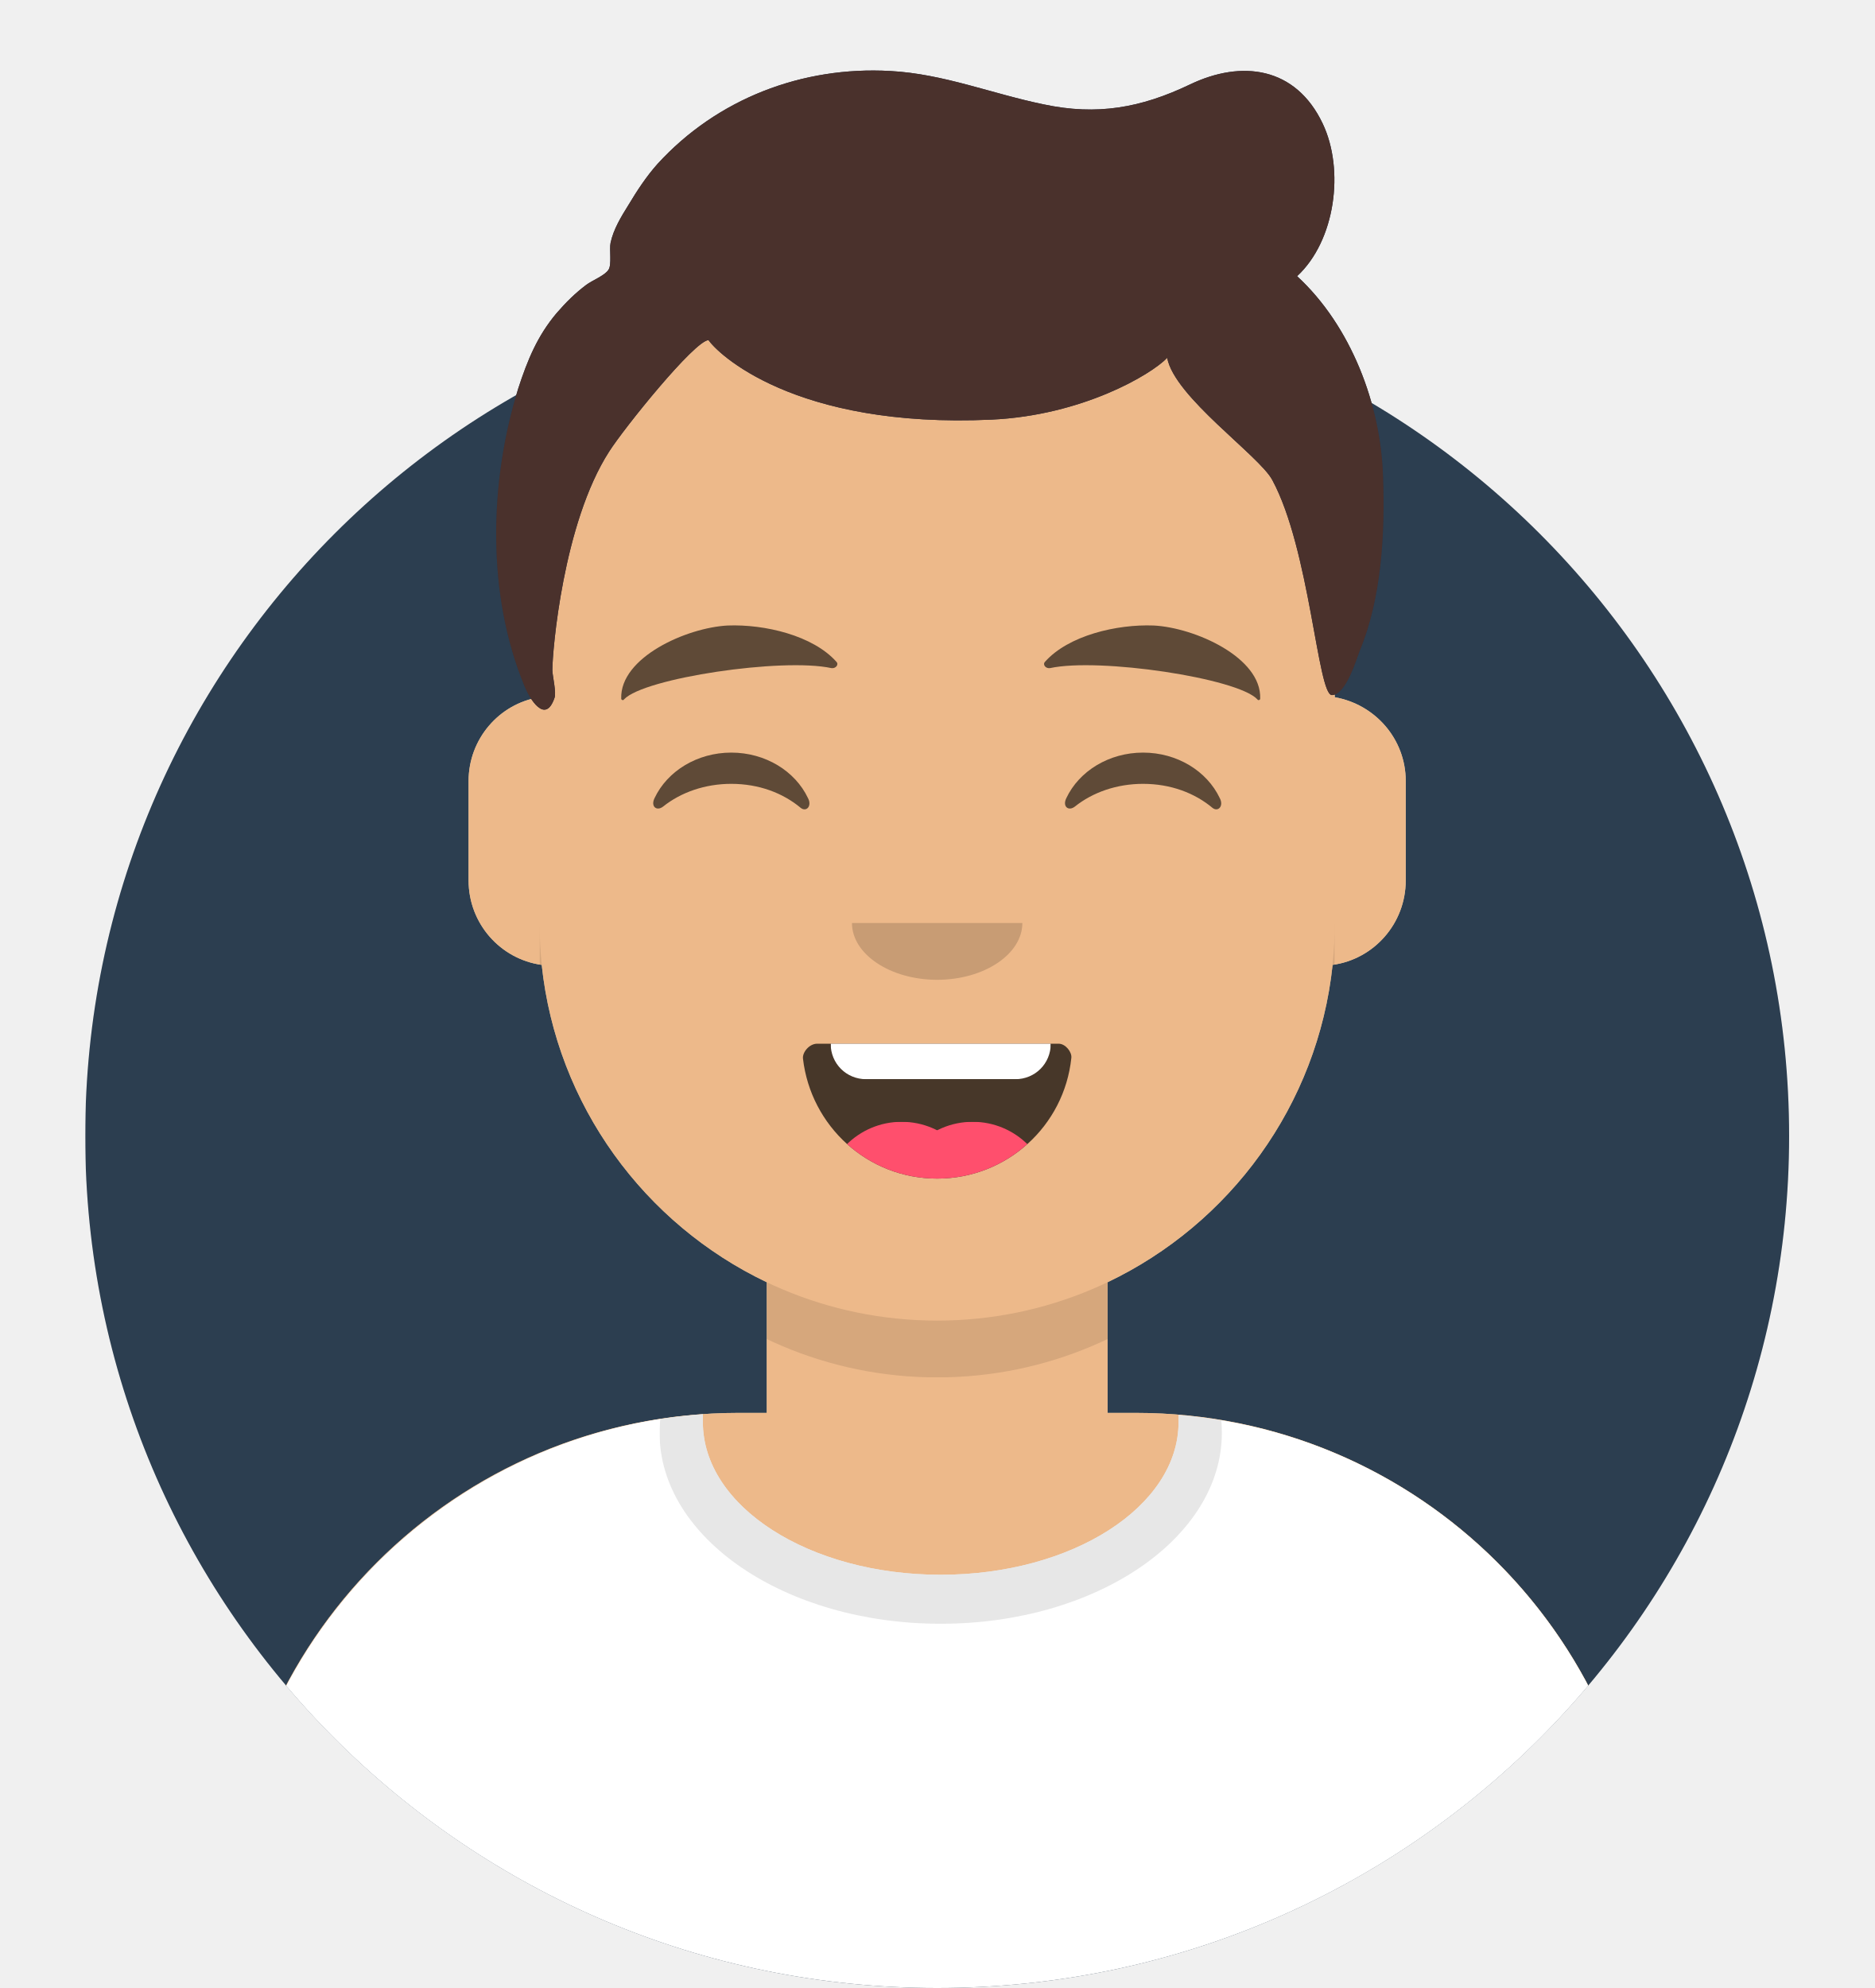
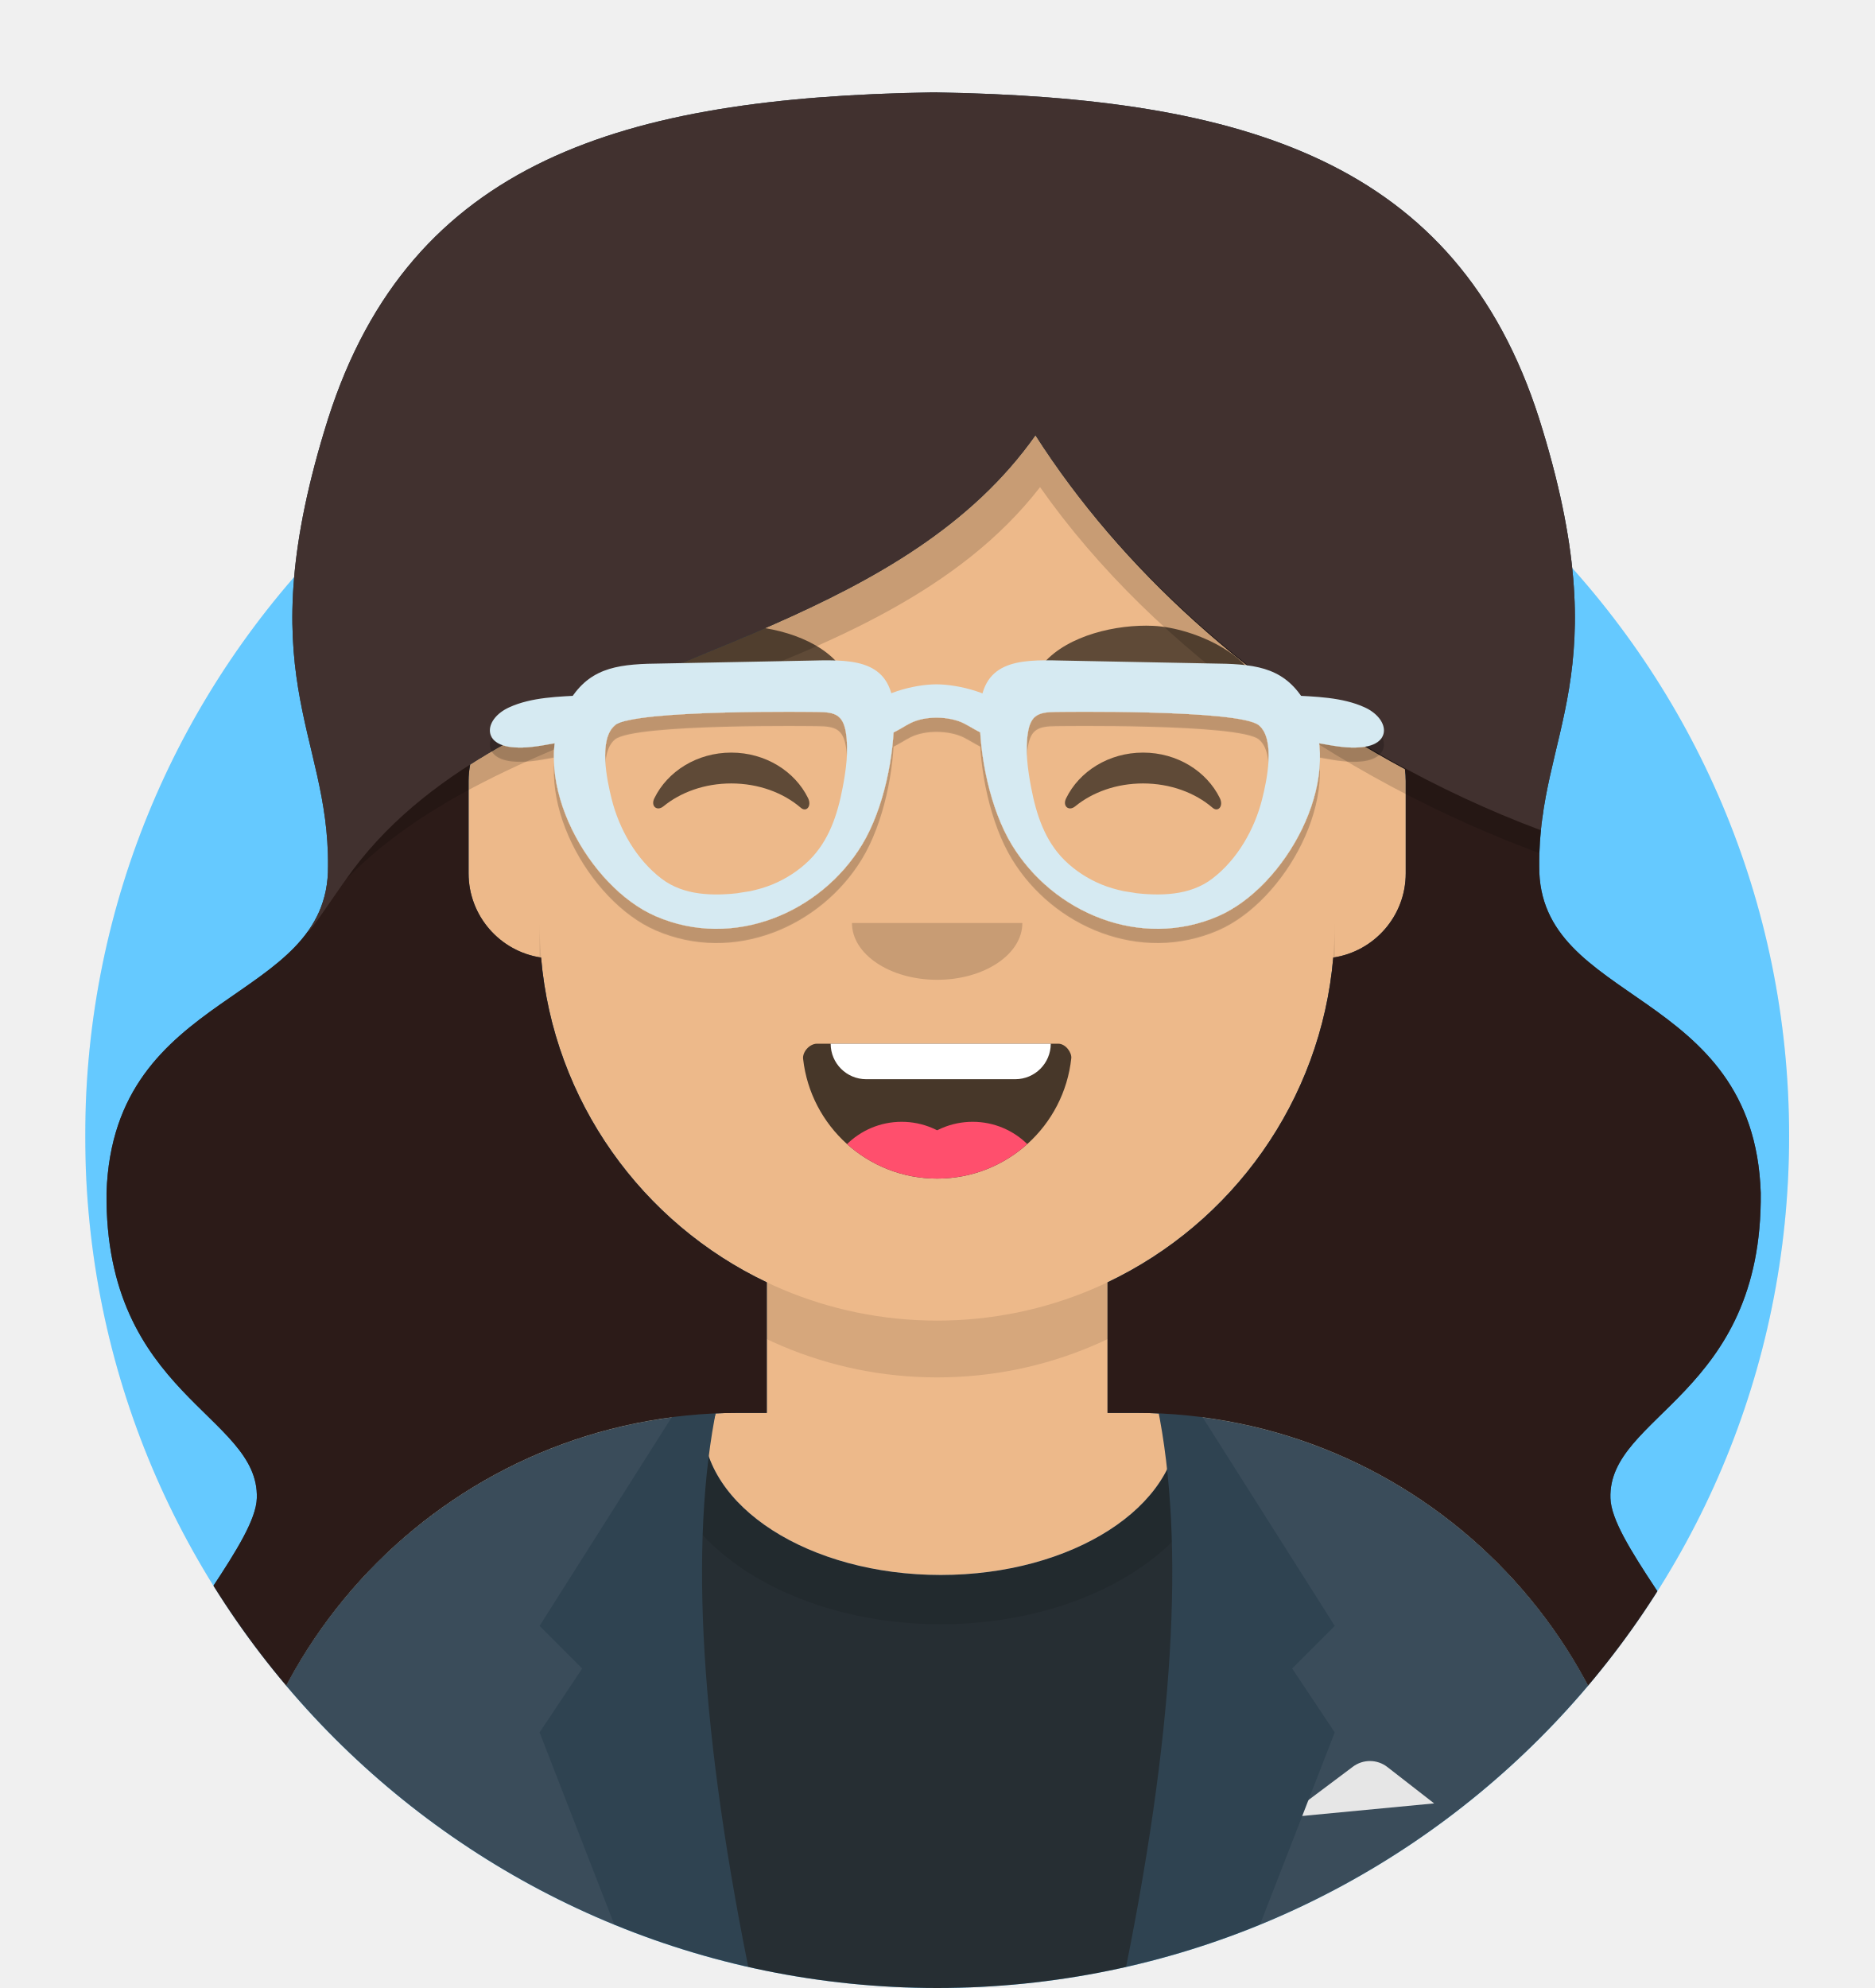
- <svg xmlns="http://www.w3.org/2000/svg" version="1.1" id="Layer_1" x="0px" y="0px" viewBox="0 0 264 280" style="enable-background:new 0 0 264 280;" xml:space="preserve">
-   <style type="text/css">
- 	.st0{fill-rule:evenodd;clip-rule:evenodd;fill:#E6E6E6;}
- 	.st1{filter:url(#Adobe_OpacityMaskFilter);}
- 	.st2{fill-rule:evenodd;clip-rule:evenodd;fill:#FFFFFF;}
- 	.st3{mask:url(#mask-2_1_);}
- 	.st4{fill-rule:evenodd;clip-rule:evenodd;fill:#2C3E50;}
- 	.st5{filter:url(#Adobe_OpacityMaskFilter_1_);}
- 	.st6{mask:url(#mask-4_1_);}
- 	.st7{fill-rule:evenodd;clip-rule:evenodd;fill:#D0C6AC;}
- 	.st8{filter:url(#Adobe_OpacityMaskFilter_2_);}
- 	.st9{mask:url(#mask-6_1_);}
- 	.st10{fill-rule:evenodd;clip-rule:evenodd;fill:#EDB98A;}
- 	.st11{filter:url(#Adobe_OpacityMaskFilter_3_);}
- 	.st12{mask:url(#mask-6_2_);fill-rule:evenodd;clip-rule:evenodd;fill-opacity:0.1;}
- 	.st13{filter:url(#Adobe_OpacityMaskFilter_4_);}
- 	.st14{mask:url(#react-mask-952_1_);}
- 	.st15{filter:url(#Adobe_OpacityMaskFilter_5_);}
- 	.st16{opacity:0.6;mask:url(#react-mask-952_2_);}
- 	.st17{fill-rule:evenodd;clip-rule:evenodd;fill-opacity:0.16;}
- 	.st18{fill-rule:evenodd;clip-rule:evenodd;fill-opacity:0.7;}
- 	.st19{filter:url(#Adobe_OpacityMaskFilter_6_);}
- 	.st20{mask:url(#react-mask-934_1_);fill-rule:evenodd;clip-rule:evenodd;fill:#FFFFFF;}
- 	.st21{filter:url(#Adobe_OpacityMaskFilter_7_);}
- 	.st22{mask:url(#react-mask-934_2_);}
- 	.st23{fill-rule:evenodd;clip-rule:evenodd;fill:#FF4F6D;}
- 	.st24{fill-rule:evenodd;clip-rule:evenodd;fill-opacity:0.6;}
- 	.st25{filter:url(#Adobe_OpacityMaskFilter_8_);}
- 	.st26{mask:url(#react-mask-925_1_);}
- 	.st27{fill-rule:evenodd;clip-rule:evenodd;fill:#28354B;}
- 	.st28{filter:url(#Adobe_OpacityMaskFilter_9_);}
- 	.st29{mask:url(#react-mask-924_1_);}
- 	.st30{fill-rule:evenodd;clip-rule:evenodd;fill:#4A312C;}
- </style>
-   <g>
-     <g transform="translate(-825, -1100)">
+ <svg xmlns="http://www.w3.org/2000/svg" xmlns:xlink="http://www.w3.org/1999/xlink" width="264px" height="280px" viewBox="0 0 264 280" version="1.1">
+   <defs>
+     <circle id="react-path-1" cx="120" cy="120" r="120" />
+     <path d="M12,160 C12,226.274 65.726,280 132,280 C198.274,280 252,226.274 252,160 L264,160 L264,-1.42108547e-14 L-3.19744231e-14,-1.42108547e-14 L-3.19744231e-14,160 L12,160 Z" id="react-path-2" />
+     <path d="M124,144.611 L124,163 L128,163 L128,163 C167.765,163 200,195.235 200,235 L200,244 L0,244 L0,235 C-4.86974701e-15,195.235 32.235,163 72,163 L72,163 L76,163 L76,144.611 C58.763,136.422 46.372,119.687 44.305,99.881 C38.48,99.058 34,94.052 34,88 L34,74 C34,68.054 38.325,63.118 44,62.166 L44,56 L44,56 C44,25.072 69.072,5.68137151e-15 100,0 L100,0 L100,0 C130.928,-5.68137151e-15 156,25.072 156,56 L156,62.166 C161.675,63.118 166,68.054 166,74 L166,88 C166,94.052 161.52,99.058 155.695,99.881 C153.628,119.687 141.237,136.422 124,144.611 Z" id="react-path-3" />
+   </defs>
+   <g id="Avataaar" stroke="none" stroke-width="1" fill="none" fill-rule="evenodd">
+     <g transform="translate(-825, -1100)" id="Avataaar/Circle">
      <g transform="translate(825, 1100)">
-         <g id="Circle" transform="translate(12, 40)">
-           <g id="Circle-Background">
-             <circle class="st0" cx="120" cy="120" r="120" />
-           </g>
-           <defs>
-             <filter id="Adobe_OpacityMaskFilter" filterUnits="userSpaceOnUse" x="0" y="0" width="240" height="240">
-               <feColorMatrix type="matrix" values="1 0 0 0 0  0 1 0 0 0  0 0 1 0 0  0 0 0 1 0" />
-             </filter>
-           </defs>
-           <mask maskUnits="userSpaceOnUse" x="0" y="0" width="240" height="240" id="mask-2_1_">
-             <g class="st1">
-               <circle id="path-1_1_" class="st2" cx="120" cy="120" r="120" />
-             </g>
+         <g id="Circle" stroke-width="1" fill-rule="evenodd" transform="translate(12, 40)">
+           <mask id="react-mask-4" fill="white">
+             <use xlink:href="#react-path-1" />
          </mask>
-           <g class="st3">
-             <rect class="st4" width="240" height="240" />
+           <use id="Circle-Background" fill="#E6E6E6" xlink:href="#react-path-1" />
+           <g id="Color/Palette/Blue-01" mask="url(#react-mask-4)" fill="#65C9FF">
+             <rect id="🖍Color" x="0" y="0" width="240" height="240" />
          </g>
        </g>
-         <g id="Mask">
- 			</g>
-         <defs>
-           <filter id="Adobe_OpacityMaskFilter_1_" filterUnits="userSpaceOnUse" x="-1" y="0" width="265" height="280">
-             <feColorMatrix type="matrix" values="1 0 0 0 0  0 1 0 0 0  0 0 1 0 0  0 0 0 1 0" />
-           </filter>
-         </defs>
-         <mask maskUnits="userSpaceOnUse" x="-1" y="0" width="265" height="280" id="mask-4_1_">
-           <g class="st5">
-             <path id="path-3_1_" class="st2" d="M12,160c0,66.3,53.7,120,120,120s120-53.7,120-120h12V0H0v160H12z" />
-           </g>
+         <mask id="react-mask-5" fill="white">
+           <use xlink:href="#react-path-2" />
        </mask>
-         <g id="Avataaar" class="st6">
+         <g id="Mask" />
+         <g id="Avataaar" stroke-width="1" fill-rule="evenodd" mask="url(#react-mask-5)">
          <g id="Body" transform="translate(32, 36)">
-             <g>
-               <path class="st7" d="M124,144.6V163h4l0,0c39.8,0,72,32.2,72,72v9H0v-9c0-39.8,32.2-72,72-72l0,0h4v-18.4        c-17.2-8.2-29.6-24.9-31.7-44.7C38.5,99.1,34,94.1,34,88V74c0-5.9,4.3-10.9,10-11.8V56l0,0c0-30.9,25.1-56,56-56l0,0l0,0        c30.9,0,56,25.1,56,56v6.2c5.7,1,10,5.9,10,11.8v14c0,6.1-4.5,11.1-10.3,11.9C153.6,119.7,141.2,136.4,124,144.6z" />
-             </g>
-             <defs>
-               <filter id="Adobe_OpacityMaskFilter_2_" filterUnits="userSpaceOnUse" x="-32" y="0" width="264" height="244">
-                 <feColorMatrix type="matrix" values="1 0 0 0 0  0 1 0 0 0  0 0 1 0 0  0 0 0 1 0" />
-               </filter>
-             </defs>
-             <mask maskUnits="userSpaceOnUse" x="-32" y="0" width="264" height="244" id="mask-6_1_">
-               <g class="st8">
-                 <path id="path-5_1_" class="st2" d="M124,144.6V163h4l0,0c39.8,0,72,32.2,72,72v9H0v-9c0-39.8,32.2-72,72-72l0,0h4v-18.4         c-17.2-8.2-29.6-24.9-31.7-44.7C38.5,99.1,34,94.1,34,88V74c0-5.9,4.3-10.9,10-11.8V56l0,0c0-30.9,25.1-56,56-56l0,0l0,0         c30.9,0,56,25.1,56,56v6.2c5.7,1,10,5.9,10,11.8v14c0,6.1-4.5,11.1-10.3,11.9C153.6,119.7,141.2,136.4,124,144.6z" />
-               </g>
+             <mask id="react-mask-6" fill="white">
+               <use xlink:href="#react-path-3" />
            </mask>
-             <g class="st9">
-               <g id="Color" transform="translate(-32, 0)">
-                 <rect class="st10" width="264" height="244" />
+             <use fill="#D0C6AC" xlink:href="#react-path-3" />
+             <g id="Skin/👶🏽-03-Brown" mask="url(#react-mask-6)" fill="#EDB98A">
+               <g transform="translate(0, 0)" id="Color">
+                 <rect x="0" y="0" width="264" height="280" />
              </g>
            </g>
+             <path d="M156,79 L156,102 C156,132.928 130.928,158 100,158 C69.072,158 44,132.928 44,102 L44,79 L44,94 C44,124.928 69.072,150 100,150 C130.928,150 156,124.928 156,94 L156,79 Z" id="Neck-Shadow" fill-opacity="0.1" fill="#000000" mask="url(#react-mask-6)" />
+           </g>
+           <g id="Clothing/Blazer-+-Shirt" transform="translate(0, 170)">
            <defs>
-               <filter id="Adobe_OpacityMaskFilter_3_" filterUnits="userSpaceOnUse" x="44" y="79" width="112" height="79">
-                 <feColorMatrix type="matrix" values="1 0 0 0 0  0 1 0 0 0  0 0 1 0 0  0 0 0 1 0" />
-               </filter>
+               <path d="M133.96,0.295 C170.936,3.325 200,34.294 200,72.052 L200,81 L0,81 L0,72.052 C1.22536245e-14,33.953 29.592,2.765 67.045,0.22 C67.015,0.593 67,0.969 67,1.348 C67,13.211 81.998,22.828 100.5,22.828 C119.002,22.828 134,13.211 134,1.348 C134,0.995 133.987,0.644 133.96,0.295 Z" id="react-path-7" />
            </defs>
-             <mask maskUnits="userSpaceOnUse" x="44" y="79" width="112" height="79" id="mask-6_2_">
-               <g class="st11">
-                 <path id="path-5_2_" class="st2" d="M124,144.6V163h4l0,0c39.8,0,72,32.2,72,72v9H0v-9c0-39.8,32.2-72,72-72l0,0h4v-18.4         c-17.2-8.2-29.6-24.9-31.7-44.7C38.5,99.1,34,94.1,34,88V74c0-5.9,4.3-10.9,10-11.8V56l0,0c0-30.9,25.1-56,56-56l0,0l0,0         c30.9,0,56,25.1,56,56v6.2c5.7,1,10,5.9,10,11.8v14c0,6.1-4.5,11.1-10.3,11.9C153.6,119.7,141.2,136.4,124,144.6z" />
+             <g id="Shirt" transform="translate(32, 29)">
+               <mask id="react-mask-8" fill="white">
+                 <use xlink:href="#react-path-7" />
+               </mask>
+               <use id="Clothes" fill="#E6E6E6" xlink:href="#react-path-7" />
+               <g id="Color/Palette/Black" mask="url(#react-mask-8)" fill="#262E33">
+                 <g transform="translate(-32, -29)" id="🖍Color">
+                   <rect x="0" y="0" width="264" height="110" />
+                 </g>
              </g>
-             </mask>
-             <path id="Neck-Shadow" class="st12" d="M156,79v23c0,30.9-25.1,56-56,56s-56-25.1-56-56V79v15c0,30.9,25.1,56,56,56       s56-25.1,56-56V79z" />
-           </g>
-           <g transform="translate(0, 170)">
-             <g id="Clothes">
-               <path class="st0" d="M166,29.3c37,3,66,34,66,71.8v8.9H32v-8.9C32,63,61.6,31.8,99,29.2c0,0.4,0,0.7,0,1.1        c0,11.9,15,21.5,33.5,21.5S166,42.2,166,30.3C166,30,166,29.6,166,29.3z" />
-             </g>
-             <defs>
-               <filter id="Adobe_OpacityMaskFilter_4_" filterUnits="userSpaceOnUse" x="0" y="0" width="264" height="110">
-                 <feColorMatrix type="matrix" values="1 0 0 0 0  0 1 0 0 0  0 0 1 0 0  0 0 0 1 0" />
-               </filter>
-             </defs>
-             <mask maskUnits="userSpaceOnUse" x="0" y="0" width="264" height="110" id="react-mask-952_1_">
-               <g class="st13">
-                 <path id="react-path-951_1_" class="st2" d="M166,29.3c37,3,66,34,66,71.8v8.9H32v-8.9C32,63,61.6,31.8,99,29.2         c0,0.4,0,0.7,0,1.1c0,11.9,15,21.5,33.5,21.5S166,42.2,166,30.3C166,30,166,29.6,166,29.3z" />
-               </g>
-             </mask>
-             <g class="st14">
-               <rect class="st2" width="264" height="110" />
-             </g>
-             <defs>
-               <filter id="Adobe_OpacityMaskFilter_5_" filterUnits="userSpaceOnUse" x="92.9" y="4.9" width="79.3" height="53.8">
-                 <feColorMatrix type="matrix" values="1 0 0 0 0  0 1 0 0 0  0 0 1 0 0  0 0 0 1 0" />
-               </filter>
-             </defs>
-             <mask maskUnits="userSpaceOnUse" x="92.9" y="4.9" width="79.3" height="53.8" id="react-mask-952_2_">
-               <g class="st15">
-                 <path id="react-path-951_2_" class="st2" d="M166,29.3c37,3,66,34,66,71.8v8.9H32v-8.9C32,63,61.6,31.8,99,29.2         c0,0.4,0,0.7,0,1.1c0,11.9,15,21.5,33.5,21.5S166,42.2,166,30.3C166,30,166,29.6,166,29.3z" />
-               </g>
-             </mask>
-             <g id="Shadowy" class="st16">
-               <g transform="translate(92, 4)">
-                 <ellipse class="st17" cx="40.5" cy="27.8" rx="39.6" ry="26.9" />
-               </g>
-             </g>
-           </g>
-           <g id="Face" transform="translate(76, 82)">
-             <g transform="translate(2, 52)">
-               <g id="Mouth">
-                 <path class="st18" d="M35.1,15.1C36.2,24.6,44.2,32,54,32c9.8,0,17.9-7.4,18.9-17c0.1-0.8-0.8-2-1.8-2c-14.9,0-26.3,0-34,0         C36,13,35,14.2,35.1,15.1z" />
-               </g>
-               <defs>
-                 <filter id="Adobe_OpacityMaskFilter_6_" filterUnits="userSpaceOnUse" x="39" y="2" width="31" height="16">
-                   <feColorMatrix type="matrix" values="1 0 0 0 0  0 1 0 0 0  0 0 1 0 0  0 0 0 1 0" />
-                 </filter>
-               </defs>
-               <mask maskUnits="userSpaceOnUse" x="39" y="2" width="31" height="16" id="react-mask-934_1_">
-                 <g class="st19">
-                   <path id="react-path-933_1_" class="st2" d="M35.1,15.1C36.2,24.6,44.2,32,54,32c9.8,0,17.9-7.4,18.9-17          c0.1-0.8-0.8-2-1.8-2c-14.9,0-26.3,0-34,0C36,13,35,14.2,35.1,15.1z" />
-                 </g>
-               </mask>
-               <path id="Teeth" class="st20" d="M44,2h21c2.8,0,5,2.2,5,5v6c0,2.8-2.2,5-5,5H44c-2.8,0-5-2.2-5-5V7C39,4.2,41.2,2,44,2z" />
-               <defs>
-                 <filter id="Adobe_OpacityMaskFilter_7_" filterUnits="userSpaceOnUse" x="38" y="24" width="32" height="22">
-                   <feColorMatrix type="matrix" values="1 0 0 0 0  0 1 0 0 0  0 0 1 0 0  0 0 0 1 0" />
-                 </filter>
-               </defs>
-               <mask maskUnits="userSpaceOnUse" x="38" y="24" width="32" height="22" id="react-mask-934_2_">
-                 <g class="st21">
-                   <path id="react-path-933_2_" class="st2" d="M35.1,15.1C36.2,24.6,44.2,32,54,32c9.8,0,17.9-7.4,18.9-17          c0.1-0.8-0.8-2-1.8-2c-14.9,0-26.3,0-34,0C36,13,35,14.2,35.1,15.1z" />
-                 </g>
-               </mask>
-               <g id="Tongue" class="st22">
-                 <g transform="translate(38, 24)">
-                   <circle class="st23" cx="11" cy="11" r="11" />
-                   <circle class="st23" cx="21" cy="11" r="11" />
+               <g id="Shadowy" opacity="0.6" mask="url(#react-mask-8)" fill-opacity="0.16" fill="#000000">
+                 <g transform="translate(60, -25)" id="Hola-👋🏼">
+                   <ellipse cx="40.5" cy="27.848" rx="39.635" ry="26.914" />
                </g>
              </g>
            </g>
-             <g transform="translate(28, 40)">
-               <path id="Nose" class="st17" d="M16,8c0,4.4,5.4,8,12,8l0,0c6.6,0,12-3.6,12-8" />
-             </g>
-             <g transform="translate(0, 8)">
-               <path id="Squint" class="st24" d="M16.2,22.4C18,18.6,22.2,16,27,16c4.8,0,9,2.6,10.8,6.4c0.6,1.1-0.2,2-1,1.4        c-2.5-2.1-5.9-3.4-9.8-3.4c-3.7,0-7.1,1.2-9.6,3.2C16.5,24.3,15.6,23.6,16.2,22.4z" />
-               <path class="st24" d="M74.2,22.4C76,18.6,80.2,16,85,16c4.8,0,9,2.6,10.8,6.4c0.6,1.1-0.2,2-1,1.4c-2.5-2.1-5.9-3.4-9.8-3.4        c-3.7,0-7.1,1.2-9.6,3.2C74.5,24.3,73.6,23.6,74.2,22.4z" />
-             </g>
-             <g>
-               <path id="Eyebrow" class="st24" d="M26.5,6.1c-5.8,0.3-15.2,4.5-15,10.3c0,0.2,0.3,0.3,0.4,0.1c2.8-3,22.3-5.9,29.2-4.4        c0.6,0.1,1.1-0.5,0.7-0.9C38.5,7.5,31.7,5.9,26.5,6.1" />
-               <path class="st24" d="M86.5,6.1c5.8,0.3,15.2,4.5,15,10.3c0,0.2-0.3,0.3-0.4,0.1c-2.8-3-22.3-5.9-29.2-4.4        c-0.6,0.1-1.1-0.5-0.7-0.9C74.5,7.5,81.3,5.9,86.5,6.1" />
+             <g id="Blazer" transform="translate(32, 28)">
+               <path d="M68.785,1.122 C30.512,2.804 -1.89486556e-14,34.365 -1.42108547e-14,73.052 L0,73.052 L0,82 L69.362,82 C65.961,69.92 64,55.709 64,40.5 C64,26.173 65.74,12.731 68.785,1.122 Z M131.638,82 L200,82 L200,73.052 C200,34.707 170.025,3.363 132.229,1.174 C135.265,12.771 137,26.194 137,40.5 C137,55.709 135.039,69.92 131.638,82 Z" id="Saco" fill="#3A4C5A" />
+               <path d="M149,58 L158.556,50.833 L158.556,50.833 C159.999,49.751 161.988,49.768 163.412,50.876 L170,56 L149,58 Z" id="Pocket-hanky" fill="#E6E6E6" />
+               <path d="M69,1.13686838e-13 C65,19.333 66.667,46.667 74,82 L58,82 L44,46 L50,37 L44,31 L63,1 C65.028,0.369 67.028,0.036 69,1.13686838e-13 Z" id="Wing" fill="#2F4351" />
+               <path d="M151,1.13686838e-13 C147,19.333 148.667,46.667 156,82 L140,82 L126,46 L132,37 L126,31 L145,1 C147.028,0.369 149.028,0.036 151,1.13686838e-13 Z" id="Wing" fill="#2F4351" transform="translate(141, 41) scale(-1, 1) translate(-141, -41) " />
            </g>
          </g>
-           <g id="Top">
+           <g id="Face" transform="translate(76, 82)" fill="#000000">
+             <g id="Mouth/Smile" transform="translate(2, 52)">
+               <defs>
+                 <path d="M35.118,15.128 C36.176,24.62 44.226,32 54,32 C63.804,32 71.874,24.574 72.892,15.04 C72.974,14.273 72.117,13 71.043,13 C56.149,13 44.738,13 37.087,13 C36.007,13 35.012,14.178 35.118,15.128 Z" id="react-path-115" />
+               </defs>
+               <mask id="react-mask-116" fill="white">
+                 <use xlink:href="#react-path-115" />
+               </mask>
+               <use id="Mouth" fill-opacity="0.7" fill="#000000" fill-rule="evenodd" xlink:href="#react-path-115" />
+               <rect id="Teeth" fill="#FFFFFF" fill-rule="evenodd" mask="url(#react-mask-116)" x="39" y="2" width="31" height="16" rx="5" />
+               <g id="Tongue" stroke-width="1" fill-rule="evenodd" mask="url(#react-mask-116)" fill="#FF4F6D">
+                 <g transform="translate(38, 24)">
+                   <circle cx="11" cy="11" r="11" />
+                   <circle cx="21" cy="11" r="11" />
+                 </g>
+               </g>
+             </g>
+             <g id="Nose/Default" transform="translate(28, 40)" fill-opacity="0.16">
+               <path d="M16,8 C16,12.418 21.373,16 28,16 L28,16 C34.627,16 40,12.418 40,8" id="Nose" />
+             </g>
+             <g id="Eyes/Happy-😁" transform="translate(0, 8)" fill-opacity="0.6">
+               <path d="M16.16,22.447 C18.007,18.649 22.164,16 26.998,16 C31.814,16 35.959,18.63 37.815,22.407 C38.367,23.529 37.582,24.447 36.791,23.767 C34.34,21.66 30.859,20.344 26.998,20.344 C23.257,20.344 19.874,21.579 17.438,23.572 C16.547,24.3 15.62,23.558 16.16,22.447 Z" id="Squint" />
+               <path d="M74.16,22.447 C76.007,18.649 80.164,16 84.998,16 C89.814,16 93.959,18.63 95.815,22.407 C96.367,23.529 95.582,24.447 94.791,23.767 C92.34,21.66 88.859,20.344 84.998,20.344 C81.257,20.344 77.874,21.579 75.438,23.572 C74.547,24.3 73.62,23.558 74.16,22.447 Z" id="Squint" />
+             </g>
+             <g id="Eyebrow/Natural/Default-Natural" fill-opacity="0.6">
+               <path d="M26.039,6.21 C20.278,6.983 11.293,12.005 12.044,17.818 C12.069,18.008 12.357,18.067 12.481,17.908 C14.967,14.72 34.193,10.037 41.194,11.015 C41.835,11.104 42.258,10.443 41.821,10.03 C38.077,6.495 31.2,5.512 26.039,6.21" id="Eyebrow" transform="translate(27, 12) rotate(5) translate(-27, -12) " />
+               <path d="M85.039,6.21 C79.278,6.983 70.293,12.005 71.044,17.818 C71.069,18.008 71.357,18.067 71.481,17.908 C73.967,14.72 93.193,10.037 100.194,11.015 C100.835,11.104 101.258,10.443 100.821,10.03 C97.077,6.495 90.2,5.512 85.039,6.21" id="Eyebrow" transform="translate(86, 12) scale(-1, 1) rotate(5) translate(-86, -12) " />
+             </g>
+           </g>
+           <g id="Top" stroke-width="1" fill-rule="evenodd">
            <defs>
-               <filter id="Adobe_OpacityMaskFilter_8_" filterUnits="userSpaceOnUse" x="-1" y="0" width="264" height="280">
-                 <feColorMatrix type="matrix" values="1 0 0 0 0  0 1 0 0 0  0 0 1 0 0  0 0 0 1 0" />
-               </filter>
+               <rect id="react-path-92" x="0" y="0" width="264" height="280" />
+               <path d="M222.385,182.806 C217.011,188.518 211.648,192.128 211.831,198 C212.148,209.889 255.439,245.051 217,267 L16.005,267 C-22.434,245.051 20.857,209.889 21.174,198 C21.357,192.128 15.994,188.518 10.62,182.806 C5.247,177.094 -0.137,169.28 0.003,155 C0.944,125.972 31.372,128.588 31.203,109 C31.372,89.999 19.814,82.161 31.203,46 C42.84,9.539 72.917,0.768 116.003,0.016 L116.003,0 C116.17,0.002 116.336,0.005 116.503,0.008 C116.669,0.005 116.836,0.002 117.003,0 L117.003,0.016 C160.089,0.768 190.166,9.539 201.803,46 C213.191,82.161 201.634,89.999 201.803,109 C201.634,128.588 232.061,125.972 233.003,155 C233.143,169.28 227.758,177.094 222.385,182.806 Z M182.884,95.325 C161.364,83.737 142.89,67.144 130.846,48.302 C112.764,73.924 76.53,78.535 51.224,94.68 C51.077,95.431 51,96.206 51,97 L51,110 C51,116.019 55.431,121.002 61.209,121.867 C62.952,142.115 75.469,159.283 93,167.611 L93,186 L89,186 L89,186 C49.235,186 17,218.235 17,258 L17,267 L217,267 L217,258 C217,218.235 184.765,186 145,186 L141,186 L141,167.611 C158.531,159.283 171.048,142.115 172.791,121.867 C178.569,121.002 183,116.019 183,110 L183,97 C183,96.432 182.96,95.872 182.884,95.325 Z" id="react-path-93" />
+               <path d="M222.385,182.806 C217.011,188.518 211.648,192.128 211.831,198 C212.148,209.889 255.439,245.051 217,267 L16.005,267 C-22.434,245.051 20.857,209.889 21.174,198 C21.357,192.128 15.994,188.518 10.62,182.806 C5.247,177.094 -0.137,169.28 0.003,155 C0.944,125.972 31.372,128.588 31.203,109 C31.372,89.999 19.814,82.161 31.203,46 C42.84,9.539 72.917,0.768 116.003,0.016 L116.003,0 C116.17,0.002 116.336,0.005 116.503,0.008 C116.669,0.005 116.836,0.002 117.003,0 L117.003,0.016 C160.089,0.768 190.166,9.539 201.803,46 C213.191,82.161 201.634,89.999 201.803,109 C201.634,128.588 232.061,125.972 233.003,155 C233.143,169.28 227.758,177.094 222.385,182.806 Z M93,186 L89,186 L89,186 C49.235,186 17,218.235 17,258 L17,267 L217,267 L217,258 C217,218.235 184.765,186 145,186 L141,186 L141,140 L93,140 L93,186 Z" id="react-path-94" />
            </defs>
-             <mask maskUnits="userSpaceOnUse" x="-1" y="0" width="264" height="280" id="react-mask-925_1_">
-               <g class="st25">
-                 <rect id="react-path-927_1_" class="st2" width="264" height="280" />
-               </g>
+             <mask id="react-mask-90" fill="white">
+               <use xlink:href="#react-path-92" />
            </mask>
-             <g class="st26">
+             <g id="Mask" />
+             <g id="Top/Long-Hair/Big-Hair" mask="url(#react-mask-90)">
              <g transform="translate(-1, 0)">
-                 <g id="Short-Hair">
-                   <path class="st27" d="M183.7,38.9c5.4-5,6.7-15,3.6-21.5c-3.8-8-11.4-9-18.7-5.5c-6.9,3.3-13.1,4.4-20.6,2.8          c-7.3-1.5-14.1-4.3-21.6-4.7C114,9.3,102,13.9,93.6,23.1c-1.6,1.8-2.9,3.8-4.1,5.8c-1,1.6-2.1,3.4-2.5,5.3          c-0.2,0.9,0.2,3.1-0.3,3.8c-0.5,0.8-2.3,1.5-3.1,2.1c-1.6,1.2-2.9,2.5-4.2,4c-2.7,3.2-4.1,6.6-5.4,10.6          c-4.1,13.2-4.5,29,0.9,42c0.7,1.7,2.9,5.4,4.2,1.6c0.3-0.7-0.3-3.2-0.3-3.9c0-2.7,1.5-20.7,8-30.8c2.1-3.3,12-15.6,14-15.7          c1.1,1.7,11.9,12.5,39.9,11.2c12.7-0.6,22.4-6.3,24.7-8.7c1,5.5,13,13.8,14.8,17.2c5.3,9.8,6.4,30.3,8.4,30.3          s3.5-5.2,3.9-6.2c3.1-7.4,3.6-16.6,3.3-24.6C195.5,57,191.3,45.9,183.7,38.9z" />
+                 <g id="Hair" stroke-width="1" fill="none" fill-rule="evenodd" transform="translate(16, 13)">
+                   <mask id="react-mask-91" fill="white">
+                     <use xlink:href="#react-path-93" />
+                   </mask>
+                   <use fill="#314756" xlink:href="#react-path-93" />
+                   <g id="Skin/👶🏽-03-Brown" mask="url(#react-mask-91)" fill="#2C1B18">
+                     <g transform="translate(0, 0) " id="Color">
+                       <rect x="0" y="0" width="264" height="280" />
+                     </g>
+                   </g>
                </g>
-                 <defs>
-                   <filter id="Adobe_OpacityMaskFilter_9_" filterUnits="userSpaceOnUse" x="0" y="0" width="264" height="280">
-                     <feColorMatrix type="matrix" values="1 0 0 0 0  0 1 0 0 0  0 0 1 0 0  0 0 0 1 0" />
-                   </filter>
-                 </defs>
-                 <mask maskUnits="userSpaceOnUse" x="0" y="0" width="264" height="280" id="react-mask-924_1_">
-                   <g class="st28">
-                     <path id="react-path-926_1_" class="st2" d="M183.7,38.9c5.4-5,6.7-15,3.6-21.5c-3.8-8-11.4-9-18.7-5.5           c-6.9,3.3-13.1,4.4-20.6,2.8c-7.3-1.5-14.1-4.3-21.6-4.7C114,9.3,102,13.9,93.6,23.1c-1.6,1.8-2.9,3.8-4.1,5.8           c-1,1.6-2.1,3.4-2.5,5.3c-0.2,0.9,0.2,3.1-0.3,3.8c-0.5,0.8-2.3,1.5-3.1,2.1c-1.6,1.2-2.9,2.5-4.2,4           c-2.7,3.2-4.1,6.6-5.4,10.6c-4.1,13.2-4.5,29,0.9,42c0.7,1.7,2.9,5.4,4.2,1.6c0.3-0.7-0.3-3.2-0.3-3.9           c0-2.7,1.5-20.7,8-30.8c2.1-3.3,12-15.6,14-15.7c1.1,1.7,11.9,12.5,39.9,11.2c12.7-0.6,22.4-6.3,24.7-8.7           c1,5.5,13,13.8,14.8,17.2c5.3,9.8,6.4,30.3,8.4,30.3s3.5-5.2,3.9-6.2c3.1-7.4,3.6-16.6,3.3-24.6           C195.5,57,191.3,45.9,183.7,38.9z" />
-                   </g>
-                 </mask>
-                 <g class="st29">
-                   <g transform="translate(0, 0) ">
-                     <rect class="st30" width="264" height="280" />
+                 <g id="Shadow" stroke-width="1" fill="none" fill-rule="evenodd" transform="translate(16, 13)">
+                   <mask id="react-mask-89" fill="white">
+                     <use xlink:href="#react-path-94" />
+                   </mask>
+                   <g id="Shape" />
+                   <path d="M30.099,115.057 C27.725,118.083 24.53,122.528 24.362,122.194 C26.235,119.811 27.375,117.012 27.341,113.436 C27.518,95.335 15.437,87.867 27.341,53.419 C28.01,51.509 29.107,49.704 30.586,48.005 C20.243,82.459 31.369,90.356 31.203,109 C31.222,111.295 30.822,113.285 30.099,115.057 Z M202.419,48.005 C203.898,49.704 204.996,51.509 205.664,53.419 C215.822,82.813 208.516,92.563 206.264,106.036 C205.964,106.841 206.195,107.79 205.88,108.603 C175.207,98.145 147.59,78.56 131.495,55.612 C108.711,85.036 58.354,85.373 33.674,110.936 C34.061,110.392 34.428,109.885 34.758,109.446 C57.294,79.527 108.247,80.324 130.846,48.302 C146.244,72.39 172.664,92.95 202.009,103.927 C202.31,103.073 202.09,102.077 202.376,101.233 C204.484,87.4 211.215,77.307 202.419,48.005 Z" id="Shadow-Mask" fill-opacity="0.16" fill="#000000" mask="url(#react-mask-89)" />
+                 </g>
+                 <path d="M50.758,122.446 C73.294,92.527 124.247,93.324 146.846,61.302 C162.244,85.39 188.664,105.95 218.009,116.927 C218.31,116.073 218.09,115.077 218.376,114.233 C220.531,100.089 227.52,89.855 217.803,59 C206.166,22.539 176.089,13.768 133.003,13.016 C132.336,13.005 132.17,13.002 132.003,13 C88.917,13.768 58.84,22.539 47.203,59 C35.814,95.161 47.372,102.999 47.203,122 C47.235,125.753 46.144,128.691 44.353,131.193 C44.536,131.595 48.506,125.437 50.758,122.446 Z" id="Light" fill-opacity="0.1" fill="#FFFFFF" fill-rule="evenodd" />
+                 <g id="Top/_Resources/Prescription-01" fill="none" transform="translate(62, 85)" stroke-width="1">
+                   <defs>
+                     <filter x="-0.8%" y="-2.4%" width="101.5%" height="109.8%" filterUnits="objectBoundingBox" id="react-filter-129">
+                       <feOffset dx="0" dy="2" in="SourceAlpha" result="shadowOffsetOuter1" />
+                       <feColorMatrix values="0 0 0 0 0   0 0 0 0 0   0 0 0 0 0  0 0 0 0.2 0" type="matrix" in="shadowOffsetOuter1" result="shadowMatrixOuter1" />
+                       <feMerge>
+                         <feMergeNode in="shadowMatrixOuter1" />
+                         <feMergeNode in="SourceGraphic" />
+                       </feMerge>
+                     </filter>
+                   </defs>
+                   <g id="Glasses" filter="url(#react-filter-129)" transform="translate(8, 8)" fill="#D6EAF2">
+                     <path d="M46.249,7.275 C48.621,7.298 49.742,7.692 50.146,10.165 C50.555,12.671 50.157,15.487 49.685,17.955 C48.965,21.723 47.767,25.415 44.978,28.169 C43.508,29.619 41.717,30.775 39.811,31.564 C38.799,31.983 37.73,32.286 36.661,32.516 C36.349,32.583 33.682,32.95 35.318,32.764 C31.501,33.199 27.36,33.182 24.172,30.753 C20.64,28.06 18.22,23.8 17.157,19.556 C16.534,17.073 15.226,11.134 17.616,9.149 C20.353,6.875 46.249,7.275 46.249,7.275 L46.249,7.275 Z M22.218,0.49 C16.777,0.678 13.147,1.634 10.463,7.069 C5.546,17.03 13.963,31.969 23.352,36.039 C34.329,40.799 46.592,35.532 52.396,26.006 C55.469,20.962 57.022,13.323 56.922,7.504 C56.795,0.076 51.607,-0.13 45.509,0.034 L22.218,0.49 Z" id="Frame-Stuff" />
+                     <path d="M79.681,7.273 C77.309,7.295 76.188,7.689 75.784,10.163 C75.374,12.668 75.772,15.485 76.244,17.952 C76.965,21.72 78.163,25.412 80.952,28.166 C82.421,29.616 84.213,30.772 86.119,31.562 C87.131,31.981 88.2,32.284 89.268,32.513 C89.581,32.58 92.247,32.948 90.612,32.761 C94.429,33.197 98.57,33.179 101.757,30.75 C105.29,28.058 107.709,23.798 108.773,19.554 C109.396,17.071 110.703,11.132 108.314,9.147 C105.576,6.872 79.681,7.273 79.681,7.273 L79.681,7.273 Z M103.712,0.488 C109.152,0.675 112.783,1.632 115.466,7.067 C120.384,17.028 111.967,31.966 102.577,36.037 C91.6,40.797 79.338,35.529 73.534,26.004 C70.461,20.96 68.907,13.321 69.007,7.501 C69.135,0.074 74.323,-0.132 80.421,0.032 L103.712,0.488 Z" id="Frame-Stuff" />
+                     <path d="M13.197,4.927 C9.785,5.118 5.886,5.164 2.69,6.639 C-0.695,8.201 -1.218,11.739 3.049,12.226 C4.971,12.446 6.895,12.083 8.787,11.745 C10.337,11.468 12.442,11.558 13.906,10.966 C16.636,9.862 16.46,4.74 13.197,4.927" id="Frame-Stuff" />
+                     <path d="M112.735,4.927 C116.147,5.118 120.046,5.164 123.242,6.639 C126.626,8.201 127.149,11.739 122.882,12.226 C120.961,12.446 119.037,12.083 117.144,11.745 C115.595,11.468 113.49,11.558 112.025,10.966 C109.296,9.862 109.471,4.74 112.735,4.927" id="Frame-Stuff" />
+                     <path d="M73.109,7.013 C71.163,4.713 66.091,3.385 62.891,3.385 C59.691,3.385 54.768,4.713 52.822,7.013 C51.841,8.172 51.807,9.724 53.508,10.451 C55.626,11.357 57.517,9.714 59.213,8.855 C61.381,7.757 64.712,7.877 66.719,8.855 C68.427,9.688 70.305,11.357 72.423,10.451 C74.124,9.724 74.091,8.172 73.109,7.013" id="Frame-Stuff" />
                  </g>
                </g>
              </g>
            </g>
          </g>
        </g>
      </g>
    </g>
  </g>
</svg>
